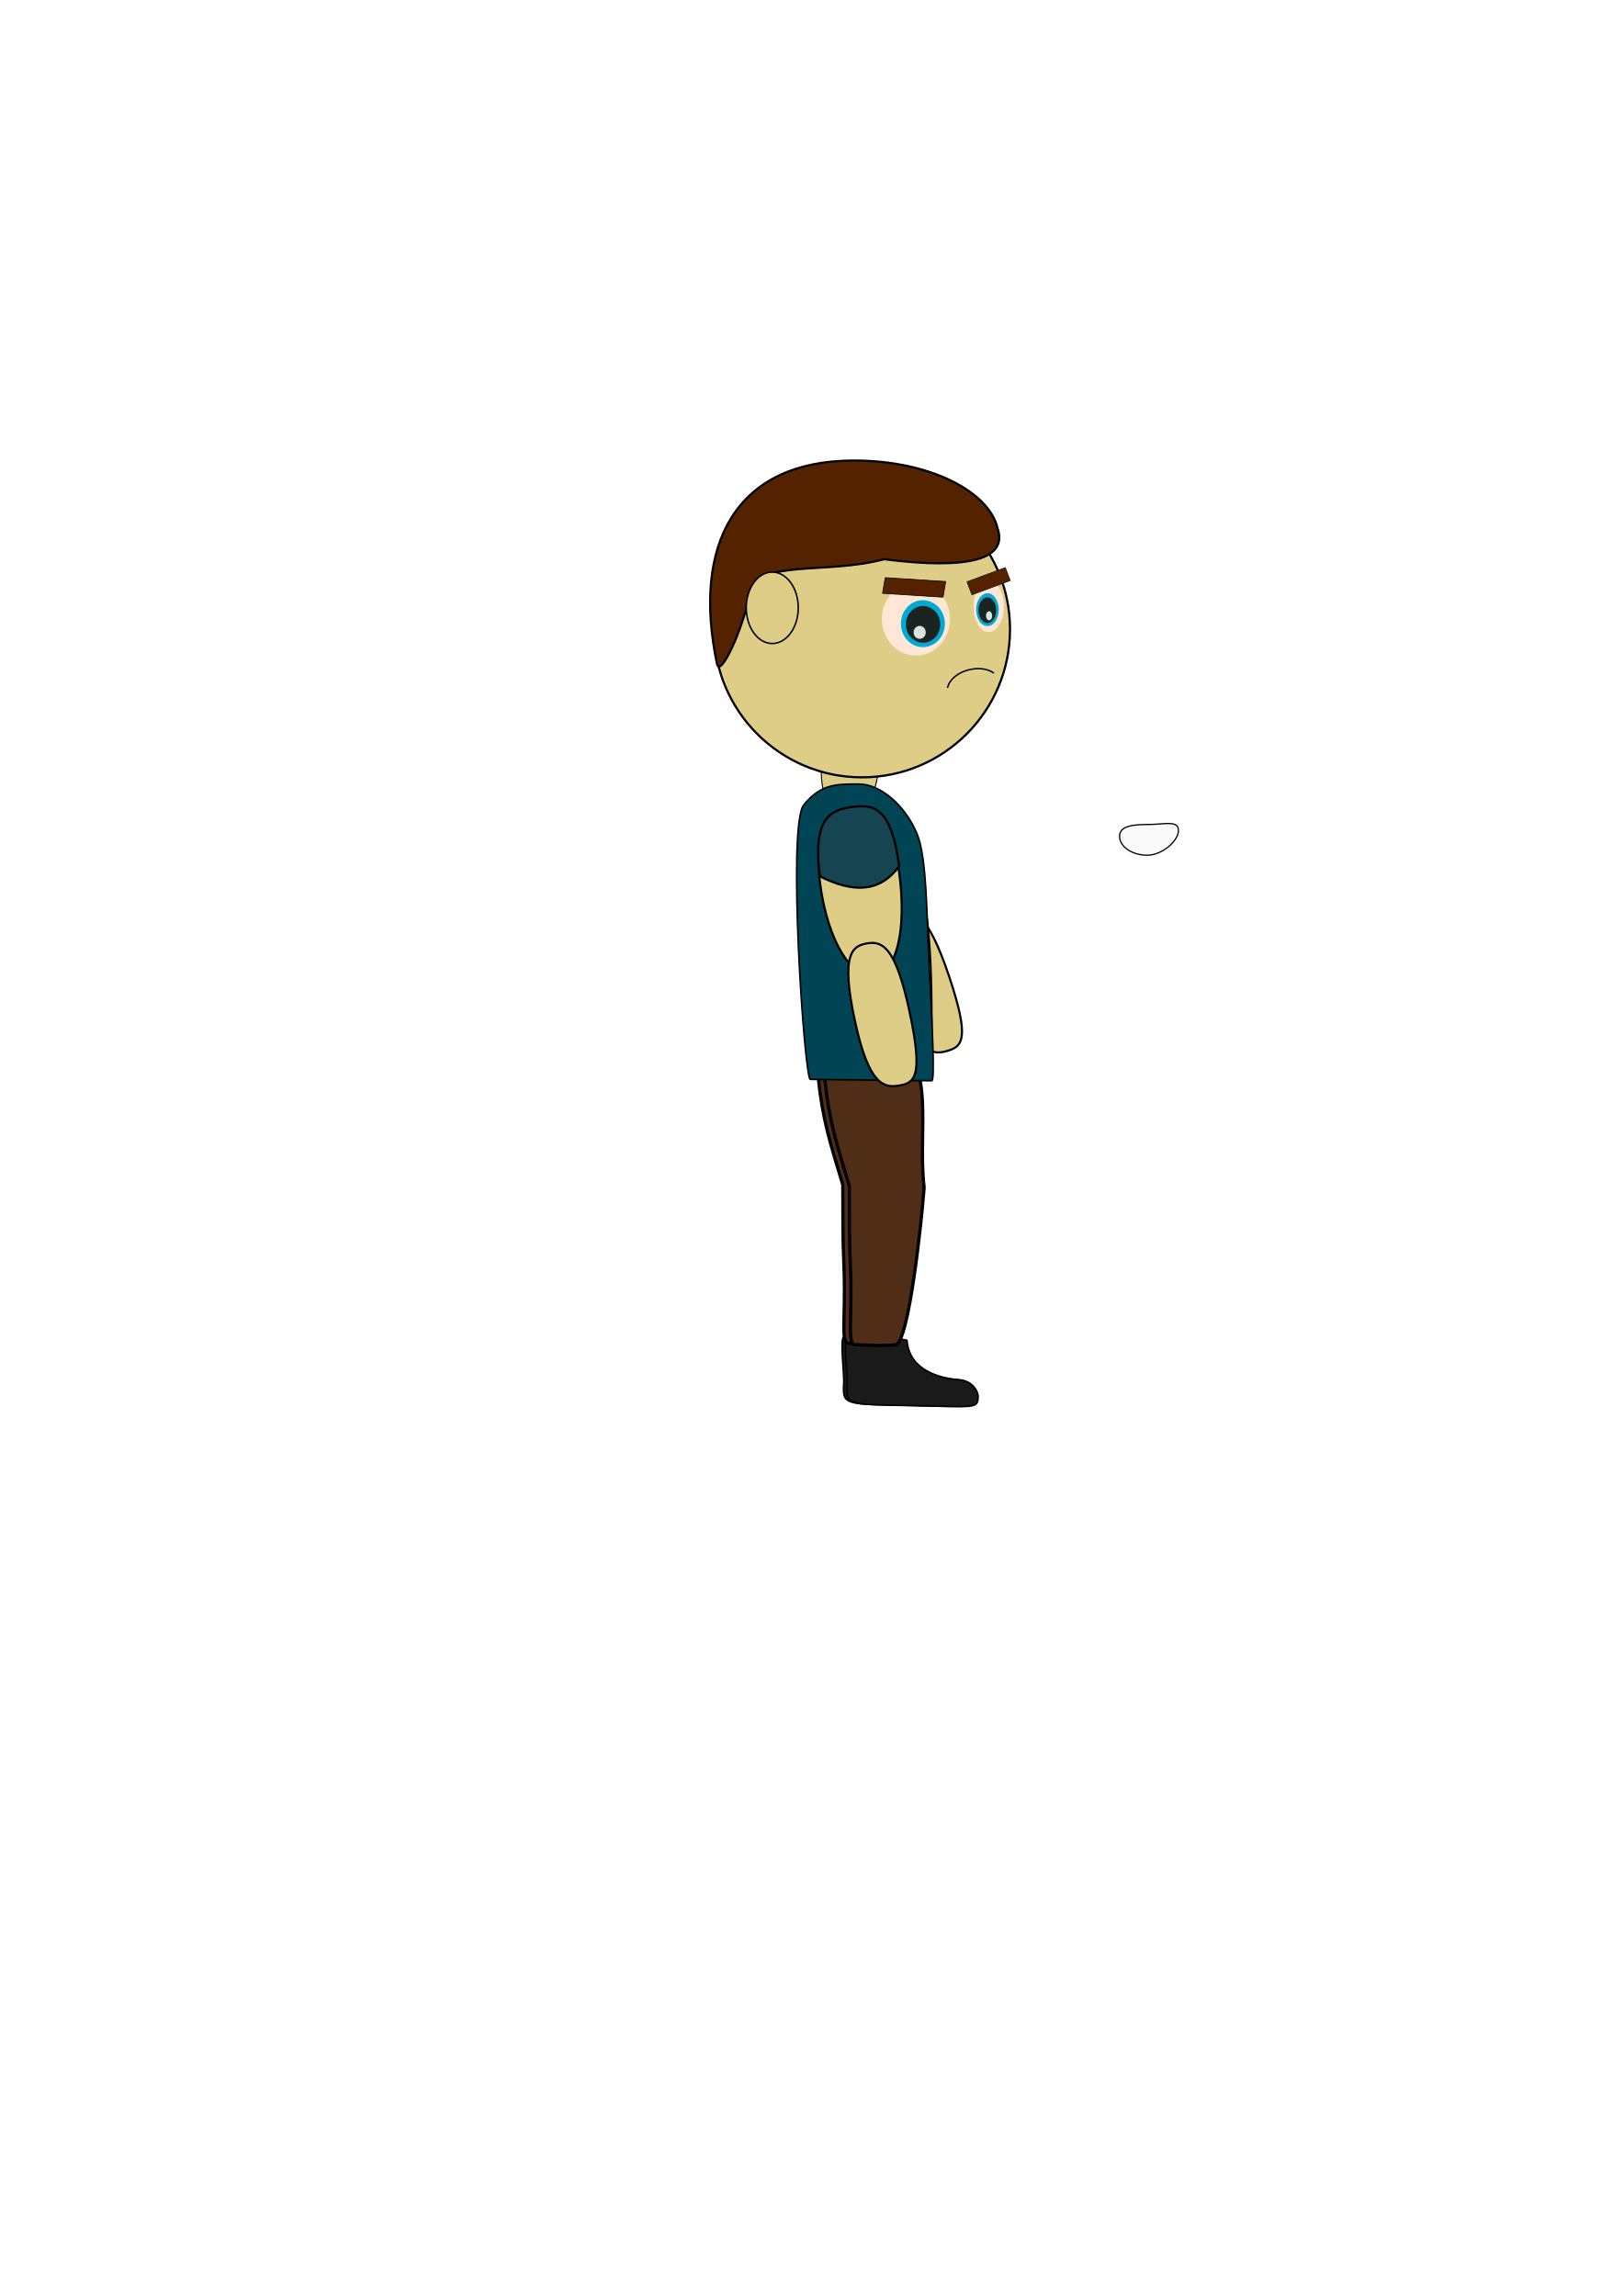
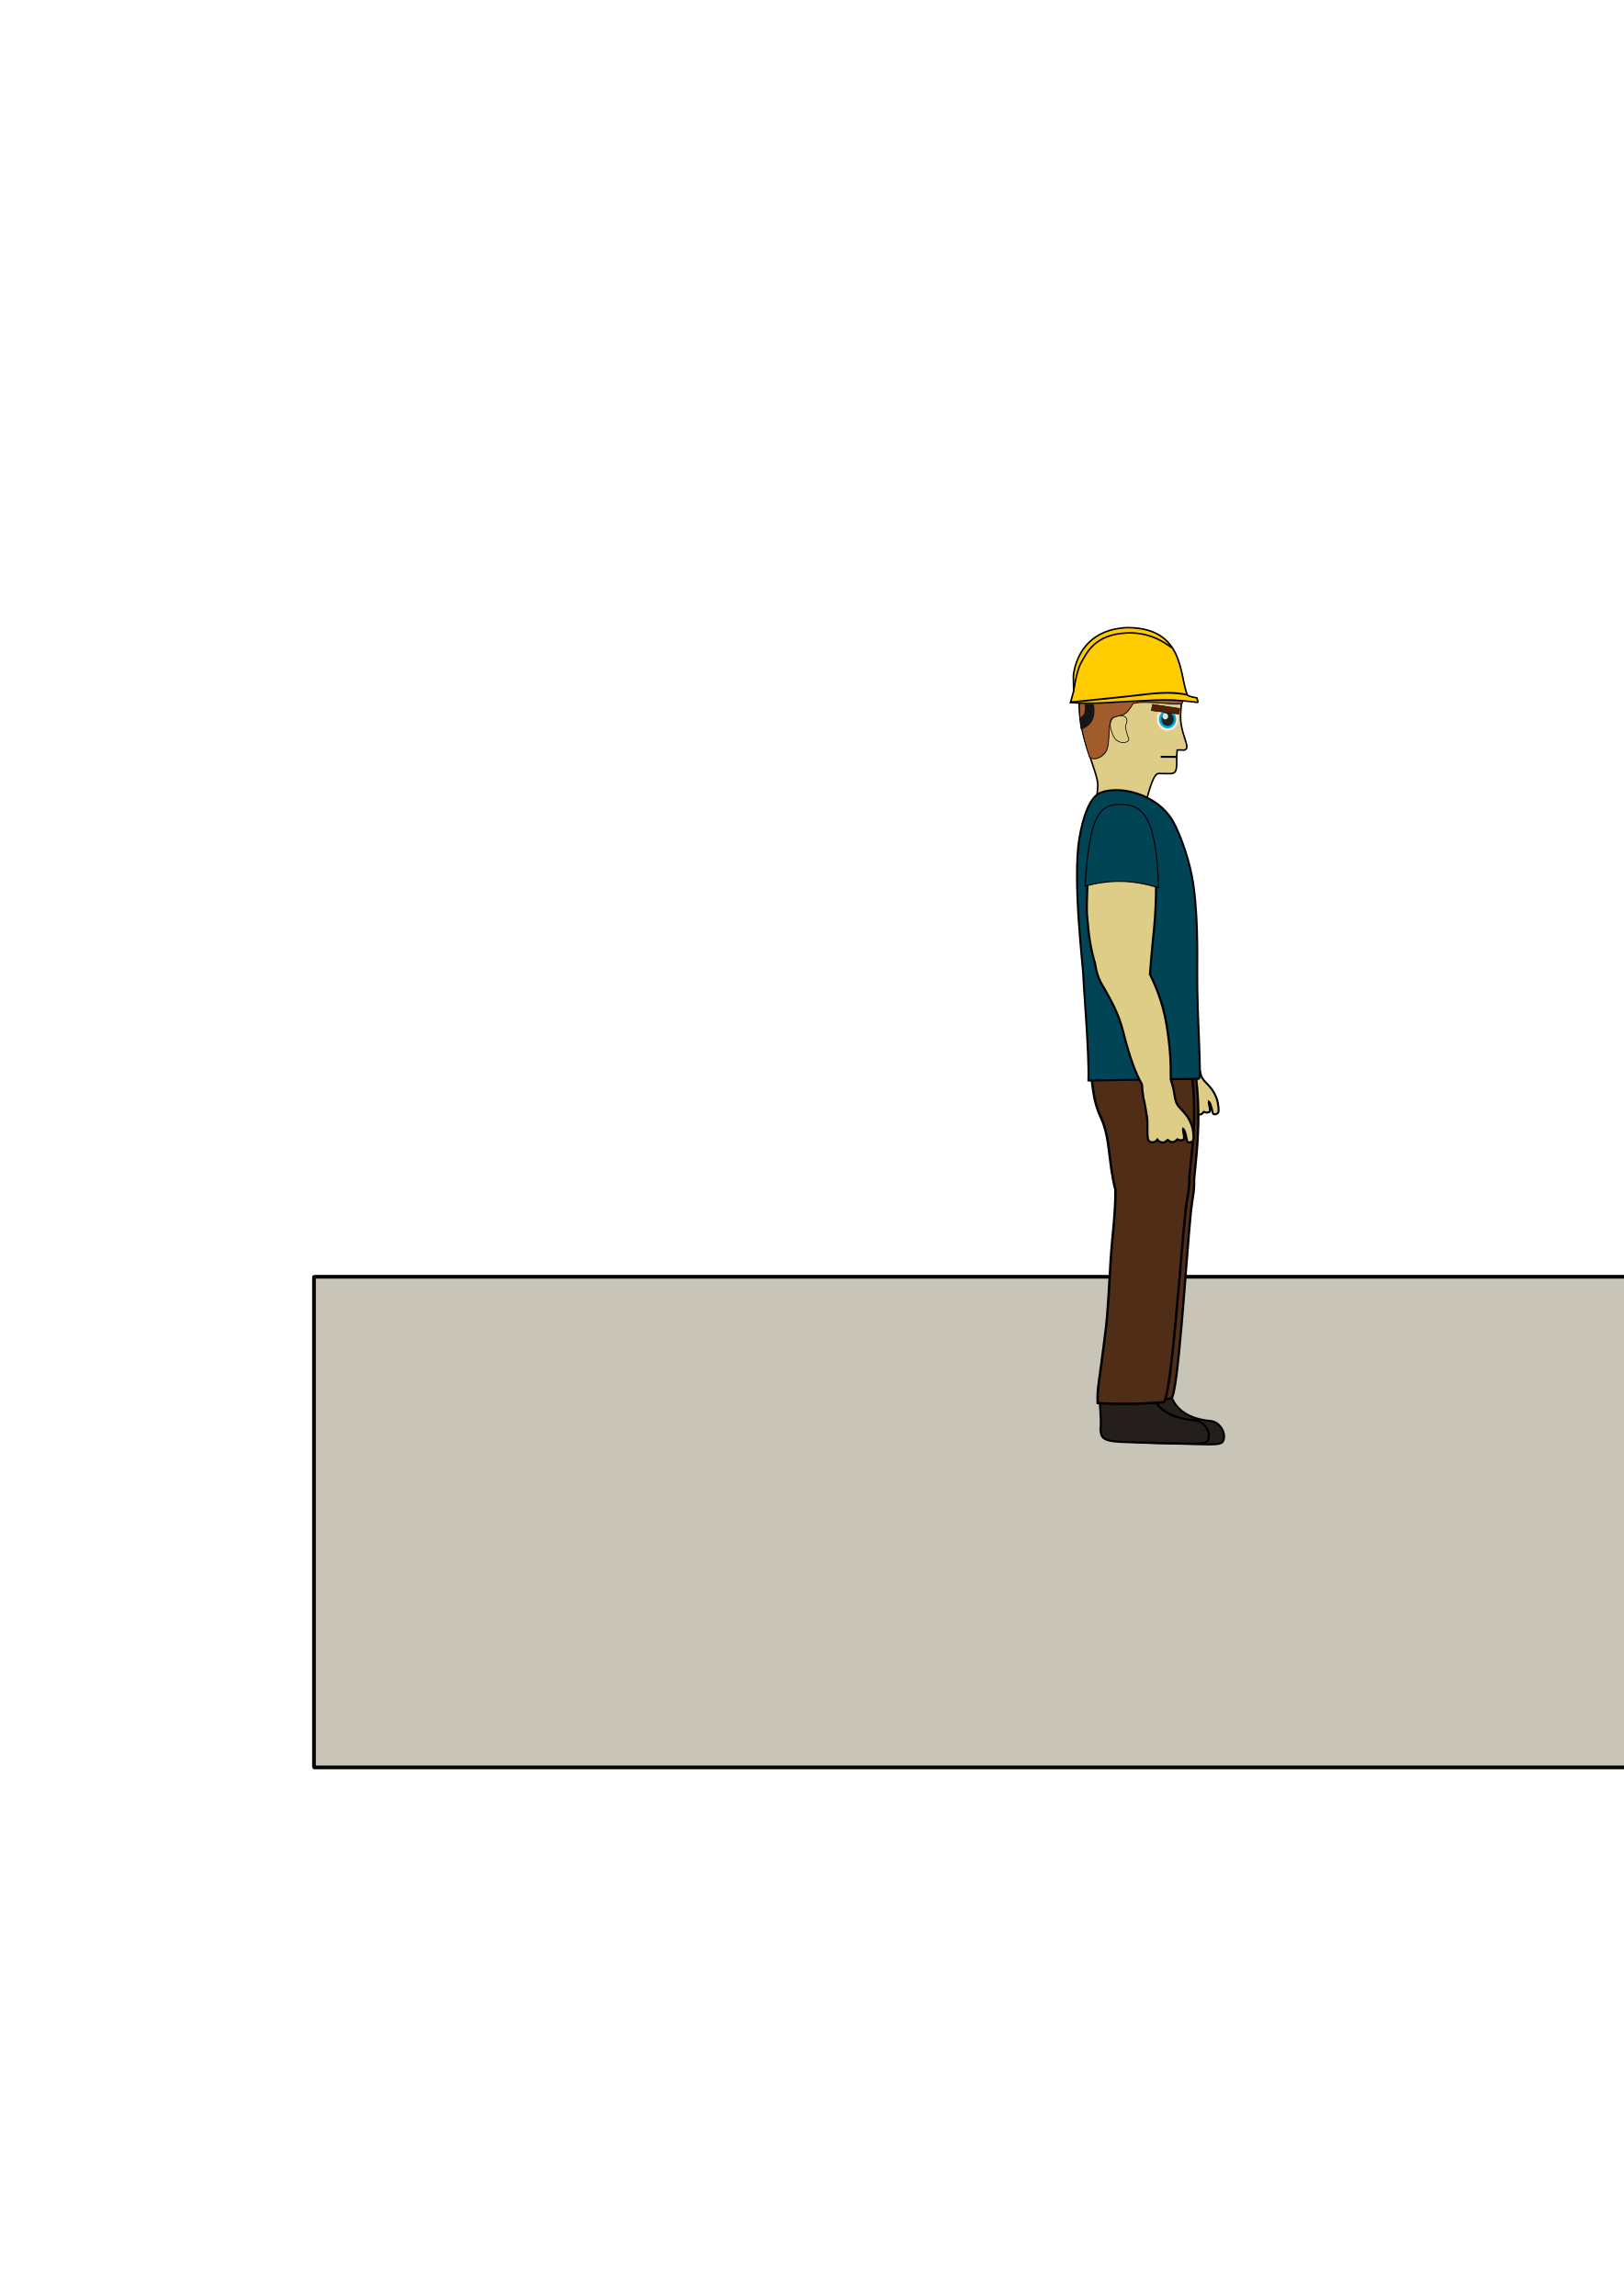
<svg xmlns="http://www.w3.org/2000/svg" width="744.094" height="1052.362" id="svg2" version="1.1">
  <defs id="defs4" />
  <g id="layer1">
-     <path style="fill:#decd87;fill-opacity:1;stroke:#000000;stroke-width:0.466" d="m 389.202,339.819 c -3.299,0 -8.932,-0.416 -11.094,2.96 -4.878,13.685 0.927,34.129 11.094,34.359 9.651,-0.437 15.756,-26.146 12.688,-31.496 -2.165,-3.377 -9.388,-5.823 -12.688,-5.823 z" id="path3814" />
-     <path style="fill:#decd87;fill-rule:evenodd;stroke:#000000;stroke-width:1px;stroke-linecap:butt;stroke-linejoin:miter;stroke-opacity:1" id="path2985" d="m 364.286,290.219 a 67.857,67.857 0 1 1 -135.714,0 67.857,67.857 0 1 1 135.714,0 z" transform="translate(98.57143,-1.785714)" />
-     <g id="g2997" transform="matrix(0.8183642,0,0,0.874439,84.65772,32.94416)">
-       <path transform="matrix(0.8106061,0,0,0.8106061,298.8745,90.94522)" d="m 160,241.648 c 0,13.018 -10.553,23.571 -23.571,23.571 -13.018,0 -23.571,-10.553 -23.571,-23.571 0,-13.018 10.553,-23.571 23.571,-23.571 13.018,0 23.571,10.553 23.571,23.571 z" id="path2987" style="fill:#ffe6d5" />
-       <path transform="matrix(0.9067797,0,0,0.9067797,254.6641,-124.2084)" d="m 188.571,455.934 c 0,7.495 -6.076,13.571 -13.571,13.571 -7.495,0 -13.571,-6.076 -13.571,-13.571 0,-7.495 6.076,-13.571 13.571,-13.571 7.495,0 13.571,6.076 13.571,13.571 z" id="path2989" style="fill:#00aad4" />
-       <path transform="matrix(0.8421773,0,0,0.8421773,208.9326,-119.0412)" d="m 254.286,485.219 c 0,6.312 -5.117,11.429 -11.429,11.429 -6.312,0 -11.429,-5.117 -11.429,-11.429 0,-6.312 5.117,-11.429 11.429,-11.429 6.312,0 11.429,5.117 11.429,11.429 z" id="path2991" style="fill:#1c2422" />
-       <path transform="matrix(0.6800847,0,0,0.6800847,293.526,39.57986)" d="m 178.571,373.791 c 0,2.761 -2.239,5 -5,5 -2.761,0 -5,-2.239 -5,-5 0,-2.761 2.239,-5 5,-5 2.761,0 5,2.239 5,5 z" id="path2993" style="fill:#dbe3e2" />
+     <path style="fill:#decd87;fill-rule:evenodd;stroke:#000000;stroke-width:0.714px;stroke-linecap:butt;stroke-linejoin:miter;stroke-opacity:1" d="m 539.485,343.767 c -0.262,2.46 -0.284,3.07 -0.242,5.914 0.026,1.758 -0.164,3.552 -0.8,4.145 -1.16,1.081 -1.669,0.717 -7.54,0.719 -4.137,9e-4 -7.486,25.172 -10.177,25.172 -7.686,0 -15.99,5.65 -18.693,-1.255 -1.316,-3.361 1.006,-13.581 1.067,-18.615 0.074,-6.117 -9.338,-23.027 -8.473,-38.651 0.495,-8.941 6.795,-22.219 21.004,-22.628 11.945,-0.343 19.889,-0.803 25.44,9.298 2.165,3.939 0.352,11.576 0.013,18.735 -0.79,9.622 5.212,16.203 1.706,17.213 -1.351,-0.044 -2.733,-0.09 -3.303,-0.048 z" id="path2985" />
+     <path style="fill:#ffe6d5" id="path2987" d="m 160,241.648 a 23.571,23.571 0 1 1 -47.143,0 23.571,23.571 0 1 1 47.143,0 z" transform="matrix(0.2118425,0,0,0.2254599,506.1729,275.1742)" />
+     <path style="fill:#00aad4" id="path2989" d="m 188.571,455.934 a 13.571,13.571 0 1 1 -27.143,0 13.571,13.571 0 1 1 27.143,0 z" transform="matrix(0.2886849,0,0,0.3084658,484.5544,189.0162)" />
+     <path style="fill:#1c2422" id="path2991" d="m 254.286,485.219 a 11.429,11.429 0 1 1 -22.857,0 11.429,11.429 0 1 1 22.857,0 z" transform="matrix(0.2501998,0,0,0.2673436,474.3114,199.9358)" />
+     <path style="fill:#dbe3e2" id="path2993" d="m 178.571,373.791 a 5,5 0 1 1 -10,0 5,5 0 1 1 10,0 z" transform="matrix(0.2613439,0,0,0.2792514,488.6541,223.9604)" />
+     <path style="fill:#decd87;fill-opacity:1;stroke:#000000;stroke-width:0.321" d="m 516.786,337.439 c 1.958,2.729 -2.2,3.54 -3.815,2.529 -0.861,-0.538 -2.223,-0.269 -3.822,-5.494 -1.047,-3.419 0.251,-6.463 4.091,-6.5 3.866,0.116 3.534,2.663 2.661,4.369 -0.482,0.942 0.727,3.988 0.885,5.096 z" id="path3804" />
+     <path style="fill:#f9f9f9;fill-opacity:1;stroke:#000000;stroke-width:0.571" d="m 1359.496,351.947 c 0,4.804 -7.359,11.38 -14.341,11.38 -6.983,0 -12.643,-3.894 -12.643,-8.698 0,-4.804 6.263,-5.384 13.245,-5.384 6.983,0 13.739,-2.101 13.739,2.702 z" id="path3821" />
+     <path style="fill:#decd87;fill-opacity:1;stroke:#000000;stroke-width:0.917" d="m 527.034,368.479 c -1.008,0.029 -2.025,0.151 -3.095,0.313 -7.535,1.138 -14.593,-1.693 -14.629,17.389 -0.014,7.52 0.341,22.209 0.861,26.822 1.055,9.356 2.269,15.282 4.116,20.75 0.77,4.049 1.813,7.189 4.069,10.587 2.415,4.127 6.458,10.344 8.893,19.002 3.289,11.695 6.11,18.358 8.752,22.762 0.131,1.427 0.409,3.32 0.854,5.909 0.976,3.684 1.117,4.712 1.814,8.192 0.611,3.047 0.102,9.49 1.227,10.537 0.979,0.91 2.575,0.705 3.496,-0.688 0.558,0.8 1.606,1.181 2.135,1.157 0.56,0.018 1.102,-0.059 2.188,-1.219 0.92,0.558 0.979,0.898 2.001,0.875 0.973,-0.021 1.318,-0.578 2.001,-1.282 1.101,0.466 1.2,0.437 2.188,0.219 1.419,-0.084 -0.136,-3.736 0.037,-4.883 1.265,0.849 1.595,5.526 2.151,5.724 0.734,0.262 1.831,-0.051 2.188,-0.778 0.414,-0.843 -0.038,-3.406 -0.188,-4.33 -0.281,-1.726 -1.198,-4.014 -2.496,-5.954 -2.394,-3.15 -3.403,-3.531 -4.574,-5.349 -1.193,-1.852 -1.351,-5.623 -2.188,-7.942 -0.327,-1.115 -0.629,-2.028 -0.907,-2.814 -0.282,-7.867 -0.762,-13.82 -2.703,-23.743 -2.028,-10.369 -3.07,-18.135 -5.089,-22.094 2.721,-18.346 2.646,-22.387 0.768,-39.051 -1.813,-10.749 -3.684,-30.144 -13.87,-30.11 z" id="path3893-5-1-9" />
+     <rect style="fill:#c8c4b7;fill-opacity:1;stroke:#000000;stroke-width:1.686;stroke-miterlimit:4;stroke-dasharray:none" id="rect4193" width="1117.957" height="224.881" x="143.886" y="585.207" rx="0.164" ry="0.066" />
+     <path style="fill:#241f1c;fill-opacity:1;stroke:#000000;stroke-width:0.926;stroke-miterlimit:4;stroke-dasharray:none" d="m 535.876,635.422 c -0.063,-0.985 -17.219,-1.141 -21.129,-1.258 -1.414,-0.042 0.133,15.579 -0.008,18.227 -0.491,9.203 -0.091,8.735 22.352,9.231 22.917,0.506 23.704,1.44 23.85,-3.613 0.053,-1.849 -1.862,-6.383 -6.551,-6.768 -6.787,-0.556 -17.74,-3.752 -18.513,-15.819 z" id="path3896-8-4" />
+     <path style="fill:#241f1c;fill-opacity:1;stroke:#000000;stroke-width:0.958;stroke-miterlimit:4;stroke-dasharray:none" d="m 527.12,635.114 c -0.068,-0.984 -18.443,-1.139 -22.631,-1.257 -1.514,-0.043 0.142,15.561 -0.008,18.206 -0.526,9.192 -0.098,8.725 23.941,9.22 24.547,0.506 25.389,1.438 25.546,-3.609 0.057,-1.847 -1.994,-6.376 -7.017,-6.76 -7.27,-0.556 -19.001,-3.748 -19.829,-15.801 z" id="path3896-8" />
+     <path style="fill:#502d16;fill-opacity:1;stroke:#000000;stroke-width:1.029;stroke-miterlimit:4;stroke-dasharray:none" d="m 527.106,488.256 c -19.586,2.175 -20.545,0.244 -19.992,4.918 1.044,8.822 1.194,14.185 4.262,21.378 3.824,8.965 2.945,19.929 5.841,31.968 0.061,10.772 -1.442,22.34 -1.916,31.013 -0.599,10.933 -1.09,22.626 -1.941,30.357 -2.852,25.929 -3.679,27.061 -3.324,33.491 15.608,0.876 20.381,-0.143 26.592,-0.341 3.18,-0.101 6.969,-64.482 9.1,-85.384 0.651,-6.379 1.719,-9.505 1.503,-15.124 0.687,-8.223 3.263,-25.324 1.074,-44.871 -0.571,-5.105 -3.755,-6.954 -21.2,-7.406 z" id="path3854-1-2-8" />
+     <path style="fill:#502d16;fill-opacity:1;stroke:#000000;stroke-width:1.11;stroke-miterlimit:4;stroke-dasharray:none" d="m 522.338,485.283 c -22.104,2.242 -23.185,0.252 -22.561,5.069 1.178,9.093 1.348,14.621 4.81,22.034 4.316,9.24 3.324,20.54 6.592,32.949 0.068,11.102 -1.627,23.025 -2.163,31.965 -0.676,11.268 -1.23,23.32 -2.19,31.289 -3.219,26.725 -4.151,27.892 -3.752,34.518 17.614,0.903 23.001,-0.148 30.01,-0.352 3.588,-0.104 7.864,-66.461 10.27,-88.004 0.734,-6.575 1.94,-9.796 1.696,-15.588 0.775,-8.476 3.682,-26.101 1.213,-46.248 -0.645,-5.261 -4.237,-7.167 -23.925,-7.633 z" id="path3854-1-2" />
+     <path style="fill:#004455;fill-opacity:1;stroke:#000000;stroke-width:0.9;stroke-miterlimit:4;stroke-dasharray:none" d="m 548.659,445.758 c -0.177,19.83 2.184,48.673 0.725,48.67 l -50.596,0.824 c 0.45,-11.475 -2.298,-44.075 -2.313,-47.584 -0.017,-3.797 -5.079,-44.096 -1.85,-63.38 1.517,-9.059 4.6,-19.083 9.825,-21.006 8.225,-3.137 23.274,0.032 31.316,10.466 3.92,5.086 8.553,18.037 10.432,27.733 2.876,14.84 2.489,36.188 2.461,44.276 z" id="path3819-7" />
+     <path style="fill:#decd87;fill-opacity:1;stroke:#000000;stroke-width:0.992" d="m -194.892,215.182 c 3.559,26.947 -1.559,45.884 -11.585,47.176 -10.027,1.292 -21.165,-15.551 -24.724,-42.497 -3.559,-26.947 4.878,-30.559 14.905,-31.851 10.027,-1.292 17.846,0.226 21.404,27.172 z" id="path3893" />
+     <path style="fill:#decd87;fill-opacity:1;stroke:#000000;stroke-width:0.983" d="m 518.651,373.617 c -1.109,-0.011 -2.232,0.073 -3.415,0.197 -8.329,0.873 -15.765,8.162 -16.258,18.125 -0.389,7.862 -1.189,22.685 -0.821,27.531 0.746,9.829 1.819,16.077 3.606,21.873 0.667,4.266 1.674,7.594 4.003,11.242 2.472,4.417 6.639,11.089 8.933,20.245 3.098,12.369 5.903,19.455 8.612,24.171 0.081,1.498 0.303,3.489 0.677,6.216 0.91,3.894 1.019,4.975 1.632,8.643 0.537,3.212 -0.307,9.929 0.884,11.071 1.035,0.992 2.798,0.846 3.871,-0.573 0.578,0.86 1.712,1.302 2.294,1.299 0.615,0.042 1.214,-0.016 2.458,-1.183 0.987,0.623 1.036,0.98 2.16,1 1.07,0.019 1.474,-0.549 2.255,-1.257 1.189,0.534 1.299,0.507 2.394,0.321 1.563,-0.028 0.015,-3.913 0.256,-5.105 1.353,0.941 1.508,5.846 2.111,6.077 0.795,0.305 2.014,0.023 2.439,-0.722 0.492,-0.864 0.109,-3.563 -0.016,-4.536 -0.232,-1.816 -1.14,-4.248 -2.479,-6.331 -2.491,-3.395 -3.583,-3.836 -4.79,-5.786 -1.229,-1.986 -1.236,-5.937 -2.054,-8.397 -0.31,-1.18 -0.602,-2.147 -0.873,-2.981 0.037,-8.239 -0.227,-14.485 -1.922,-24.943 -1.771,-10.929 -5.573,-19.094 -7.617,-23.319 1.466,-19.627 2.749,-23.755 2.818,-41.306 0.044,-11.451 0.032,-31.179 -11.161,-31.571 z" id="path3893-5-1" />
+     <path style="fill:#004455;fill-opacity:1;stroke:#000000;stroke-width:0.5;stroke-miterlimit:4;stroke-dasharray:none" d="m 530.937,406.852 c -12.57,-3.687 -21.784,-3.768 -33.697,-0.742 1.996,-30.103 5.684,-37.191 15.358,-37.416 11.28,-0.263 17.29,5.469 18.34,38.158 z" id="path3893-4" />
+     <path style="fill:#decd87;fill-opacity:1;stroke:#000000;stroke-width:0.844" d="m -190.254,274.427 c 5.905,25.582 2.172,27.891 -4.124,28.909 -6.296,1.018 -12.771,0.359 -18.676,-25.223 -5.905,-25.582 -1.332,-29.058 4.964,-30.076 6.296,-1.018 11.931,0.808 17.836,26.39 z" id="path3854-6" />
+     <path style="fill:#decd87;fill-opacity:1;stroke:#000000;stroke-width:0.523;stroke-miterlimit:4" d="m -271.067,497.251 c -4.187,24.637 -4.166,12.603 -9.306,12.603 -5.14,0 -10.143,0.618 -9.306,-12.603 0.44,-6.95 4.166,-12.603 9.306,-12.603 5.14,0 10.476,5.719 9.306,12.603 z" id="path3787" />
+     <path style="fill:#decd87;fill-opacity:1;stroke:#000000;stroke-width:0.9;stroke-miterlimit:4;stroke-dasharray:none" id="path3789-1-7" d="m 282.843,533.396 a 5.808,12.879 0 1 1 -11.617,0 5.808,12.879 0 1 1 11.617,0 z" transform="matrix(0.7054291,0.2118907,-0.1650578,0.6547205,-384.7573,102.6179)" />
+     <path style="fill:#decd87;fill-opacity:1;stroke:#000000;stroke-width:0.9;stroke-miterlimit:4;stroke-dasharray:none" id="path3789-1-7-0" d="m 282.843,533.396 a 5.808,12.879 0 1 1 -11.617,0 5.808,12.879 0 1 1 11.617,0 z" transform="matrix(0.7054291,0.2118907,-0.1650578,0.6547205,-388.7777,102.1634)" />
+     <path style="fill:#decd87;fill-opacity:1;stroke:#000000;stroke-width:0.9;stroke-miterlimit:4;stroke-dasharray:none" id="path3789-1-7-4" d="m 282.843,533.396 a 5.808,12.879 0 1 1 -11.617,0 5.808,12.879 0 1 1 11.617,0 z" transform="matrix(0.7054291,0.2118907,-0.1650578,0.6547205,-393.3234,100.6482)" />
+     <path style="fill:#decd87;fill-opacity:1;stroke:#000000;stroke-width:0.523;stroke-miterlimit:4" d="m -162.601,397.646 c -4.662,2.163 -5.971,5.512 -3.445,12.002 1.255,3.224 2.934,7.017 4.134,8.47 0.033,0.785 -0.059,3.33 0.101,4.173 0.895,4.719 3.511,8.267 5.85,7.931 0.854,-0.123 1.565,-0.743 2.063,-1.715 0.869,0.868 1.819,1.313 2.72,1.184 0.855,-0.123 1.565,-0.741 2.063,-1.715 0.589,0.36 1.178,0.541 1.762,0.457 2.339,-0.336 3.498,-4.447 2.603,-9.166 -0.358,-1.89 -2.939,-4.495 -3.722,-5.836 -0.506,-2.283 -1.871,-5.356 -2.95,-9.315 -1.836,-6.737 -6.517,-8.632 -11.18,-6.469 z" id="path3787-9-4" />
+     <g id="g3963" transform="matrix(0.9024689,0,0,0.9050628,-424.7935,-149.3305)">
+       <g id="g3969" transform="matrix(0.980916,-0.1938748,0.1949909,0.980916,-92.73193,58.8435)">
+         <path style="fill:#decd87;fill-opacity:1;stroke:#000000;stroke-width:0.8;stroke-linecap:butt;stroke-linejoin:miter;stroke-miterlimit:4;stroke-opacity:1;stroke-dasharray:none" d="m 246.957,503.974 c 0.449,4.236 0.377,5.394 0.515,9.339 0.121,3.455 -1.898,10.301 -0.69,11.718 1.05,1.232 3.11,1.405 4.582,0.128 0.538,1.007 1.799,1.693 2.477,1.8 0.709,0.16 1.424,0.224 3.056,-0.759 1.051,0.836 1.062,1.193 2.369,1.426 1.243,0.222 1.773,-0.271 2.794,-0.862 1.301,0.782 1.451,0.766 2.756,0.778 1.216,0.012 2.088,-0.855 2.126,-2.316 0.082,-3.113 -0.501,-3.596 -0.527,-4.639 0.188,1.595 0.658,3.141 0.548,4.468 -0.057,1.164 -0.355,3.881 0.433,4.301 0.878,0.468 2.372,0.047 2.984,-0.65 0.708,-0.809 0.84,-3.668 0.848,-4.708 0.014,-1.94 -0.296,-4.968 -1.731,-7.365 -2.369,-4.015 -3.884,-4.434 -4.983,-6.699 -1.12,-2.306 -0.537,-6.407 -1.103,-9.129 -1.07,-7.823 -1.563,-8.348 -10.307,-7.989 -5.446,0.224 -6.184,-0.807 -6.146,11.157 z" id="path3916" />
+         <path style="fill:none;stroke:#000000;stroke-width:0.649;stroke-linecap:butt;stroke-linejoin:miter;stroke-miterlimit:4;stroke-opacity:1;stroke-dasharray:none" d="m 251.316,525.607 0.083,-2.977" id="path3903" />
+         <path style="fill:none;stroke:#000000;stroke-width:0.595;stroke-linecap:butt;stroke-linejoin:miter;stroke-miterlimit:4;stroke-opacity:1;stroke-dasharray:none" d="m 256.82,526.151 0.117,-3.065" id="path3905" />
+         <path style="fill:none;stroke:#000000;stroke-width:0.61;stroke-linecap:butt;stroke-linejoin:miter;stroke-miterlimit:4;stroke-opacity:1;stroke-dasharray:none" d="m 262.049,526.712 0.102,-3.184" id="path3905-5" />
+       </g>
    </g>
-     <g id="g3037" transform="translate(4.5,0.7142857)">
-       <path transform="matrix(-0.2952045,0,0,0.4963889,488.8597,157.3137)" d="m 160,241.648 c 0,13.018 -10.553,23.571 -23.571,23.571 -13.018,0 -23.571,-10.553 -23.571,-23.571 0,-13.018 10.553,-23.571 23.571,-23.571 13.018,0 23.571,10.553 23.571,23.571 z" id="path2987-7" style="fill:#ffe6d5" />
-       <path transform="matrix(-0.3810762,0,0,0.5552825,514.712,25.56064)" d="m 188.571,455.934 c 0,7.495 -6.076,13.571 -13.571,13.571 -7.495,0 -13.571,-6.076 -13.571,-13.571 0,-7.495 6.076,-13.571 13.571,-13.571 7.495,0 13.571,6.076 13.571,13.571 z" id="path2989-4" style="fill:#00aad4" />
-       <path transform="matrix(-0.3539269,0,0,0.5157221,533.9307,28.72486)" d="m 254.286,485.219 c 0,6.312 -5.117,11.429 -11.429,11.429 -6.312,0 -11.429,-5.117 -11.429,-11.429 0,-6.312 5.117,-11.429 11.429,-11.429 6.312,0 11.429,5.117 11.429,11.429 z" id="path2991-0" style="fill:#1c2422" />
-       <path transform="matrix(-0.2858071,0,0,0.4164619,498.3802,125.8593)" d="m 178.571,373.791 c 0,2.761 -2.239,5 -5,5 -2.761,0 -5,-2.239 -5,-5 0,-2.761 2.239,-5 5,-5 2.761,0 5,2.239 5,5 z" id="path2993-9" style="fill:#dbe3e2" />
+     <path style="fill:#decd87;fill-opacity:1;stroke:#000000;stroke-width:0.992" d="m -224.969,425.875 c -1.18,0.029 -2.372,0.151 -3.625,0.312 -8.825,1.137 -17.091,-1.692 -17.133,17.38 -0.017,7.516 0.399,22.198 1.008,26.808 1.235,9.351 2.658,15.274 4.82,20.739 0.902,4.046 2.123,7.185 4.765,10.581 2.829,4.124 7.563,10.339 10.415,18.992 3.852,11.689 7.155,18.349 10.25,22.75 0.154,1.426 0.479,3.318 1,5.906 1.143,3.682 1.308,4.71 2.125,8.188 0.715,3.046 0.119,9.485 1.438,10.531 1.146,0.909 3.015,0.705 4.094,-0.688 0.654,0.799 1.881,1.18 2.5,1.156 0.656,0.018 1.291,-0.059 2.562,-1.219 1.078,0.558 1.147,0.897 2.344,0.875 1.14,-0.021 1.544,-0.577 2.344,-1.281 1.289,0.466 1.405,0.437 2.562,0.219 1.662,-0.084 -0.159,-3.735 0.043,-4.881 1.482,0.848 1.867,5.523 2.519,5.721 0.86,0.262 2.144,-0.051 2.563,-0.778 0.485,-0.842 -0.044,-3.404 -0.22,-4.328 -0.329,-1.725 -1.404,-4.012 -2.923,-5.95 -2.804,-3.149 -3.985,-3.53 -5.357,-5.347 -1.397,-1.851 -1.582,-5.62 -2.562,-7.938 -0.383,-1.114 -0.737,-2.027 -1.062,-2.812 -0.33,-7.862 -0.892,-13.813 -3.165,-23.73 -2.375,-10.364 -3.595,-18.125 -5.96,-22.082 3.186,-18.337 3.099,-22.376 0.9,-39.03 -2.124,-10.743 -4.315,-30.128 -16.244,-30.095 z" id="path3893-5" />
+     <g id="g3963-1" transform="matrix(0.9024689,0,0,0.9050628,-437.0694,91.98941)" style="stroke-width:0.664;stroke-miterlimit:4;stroke-dasharray:none">
+       <g id="g3969-1" transform="matrix(0.980916,-0.1938748,0.1949909,0.980916,-92.73193,58.8435)" style="stroke-width:0.664;stroke-miterlimit:4;stroke-dasharray:none">
+         <path style="fill:none;stroke:#000000;stroke-width:0.664;stroke-linecap:butt;stroke-linejoin:miter;stroke-miterlimit:4;stroke-opacity:1;stroke-dasharray:none" d="m 251.316,525.607 0.083,-2.977" id="path3903-2" />
+         <path style="fill:none;stroke:#000000;stroke-width:0.664;stroke-linecap:butt;stroke-linejoin:miter;stroke-miterlimit:4;stroke-opacity:1;stroke-dasharray:none" d="m 256.82,526.151 0.117,-3.065" id="path3905-7" />
+         <path style="fill:none;stroke:#000000;stroke-width:0.664;stroke-linecap:butt;stroke-linejoin:miter;stroke-miterlimit:4;stroke-opacity:1;stroke-dasharray:none" d="m 262.049,526.712 0.102,-3.184" id="path3905-5-6" />
+       </g>
    </g>
-     <path style="fill:#552200;fill-opacity:1;stroke:#000000;stroke-width:0.981" d="m 405.164,256.315 c -26.522,7.143 -58.123,-0.098 -61.374,15.431 -3.758,17.95 -13.831,39.125 -15.22,32.534 -11.491,-54.544 8.289,-93.213 62.762,-93.213 34.579,0 61.834,14.115 65.812,30.999 4.816,13.849 -12.082,19.374 -51.98,14.249 z" id="path3783" />
-     <path style="fill:#decd87;fill-opacity:1;stroke:#000000;stroke-width:0.692" d="m 365.817,278.578 c 0,9.041 -5.334,16.37 -11.914,16.37 -6.58,0 -11.914,-7.329 -11.914,-16.37 0,-9.041 5.334,-16.37 11.914,-16.37 6.58,0 11.914,7.329 11.914,16.37 z" id="path3804" />
-     <path style="fill:#f9f9f9;fill-opacity:1;stroke:#000000;stroke-width:0.571" d="m 540.054,380.603 c 0,4.804 -7.359,11.38 -14.341,11.38 -6.983,0 -12.643,-3.894 -12.643,-8.698 0,-4.804 6.263,-5.384 13.245,-5.384 6.983,0 13.739,-2.101 13.739,2.702 z" id="path3821" />
-     <rect style="fill:#552200;fill-opacity:1;stroke:#000000;stroke-width:0.248" id="rect3827" width="18.756" height="6.405" x="319.408" y="403.991" rx="0.071" ry="0.054" transform="matrix(0.9377195,-0.3473934,0.355469,0.9346881,0,0)" />
-     <rect style="fill:#552200;fill-opacity:1;stroke:#000000;stroke-width:0.322" id="rect3827-2" width="27.782" height="7.296" x="-474.873" y="239.596" rx="0.106" ry="0.061" transform="matrix(-0.9979504,-0.06399164,-0.1690597,0.9856058,0,0)" />
-     <path style="fill:#decd87;fill-opacity:1;stroke:#000000;stroke-width:0.959" d="m 434.882,447.32 c 9.824,29.195 6.064,32.357 -0.659,34.325 -6.723,1.968 -13.863,1.996 -23.687,-27.199 -9.824,-29.195 -5.303,-33.826 1.42,-35.794 6.723,-1.968 13.103,-0.527 22.926,28.668 z" id="path3854-6-4" />
-     <path style="fill:#decd87;fill-opacity:1;stroke:#000000;stroke-width:0.816" d="m 426.99,467.373 c 0,36.644 -6.88,24.229 -28.826,24.229 -21.946,0 -29.036,-1.388 -30.38,-42.288 -1.012,-30.788 -0.557,-61.781 2.871,-76.636 3.192,-13.834 15.968,-11.26 26.94,-11.26 10.973,0 22.965,26.713 26.613,54.123 2.299,17.277 2.783,33.51 2.783,51.831 z" id="path3819" />
-     <path style="fill:#1a1a1a;fill-opacity:1;stroke:#000000;stroke-width:0.728" d="m 414.166,614.313 c -0.082,-1.121 -22.388,-1.298 -27.473,-1.432 -1.838,-0.048 0.173,17.728 -0.011,20.741 -0.638,10.472 -0.119,9.94 29.062,10.504 29.798,0.576 30.82,1.639 31.011,-4.111 0.07,-2.104 -2.42,-7.264 -8.518,-7.701 -8.825,-0.633 -23.066,-4.269 -24.071,-18.001 z" id="path3896-8-5" />
-     <path style="fill:#1a1a1a;fill-opacity:1;stroke:#000000;stroke-width:0.728" d="m 415.668,614.439 c -0.082,-1.121 -22.388,-1.298 -27.473,-1.432 -1.838,-0.048 0.173,17.728 -0.011,20.741 -0.638,10.472 -0.119,9.94 29.062,10.504 29.798,0.576 30.82,1.639 31.011,-4.111 0.07,-2.104 -2.42,-7.264 -8.518,-7.701 -8.825,-0.633 -23.066,-4.269 -24.071,-18.001 z" id="path3896-8" />
-     <path style="fill:#502d16;fill-opacity:1;stroke:#000000;stroke-width:1.477" d="m 395.143,475.169 c -19.14,1.701 -21.496,4.315 -20.205,18.375 1.988,19.845 5.627,30.668 11.287,49.501 0.118,16.849 -0.085,23.113 0.473,35.978 1.114,25.688 -1.926,37.103 2.603,36.717 15.253,0.685 11.917,0.241 17.986,0.087 6.215,-0.158 12.225,-58.421 13.218,-72.161 -3.608,-29.833 8.733,-67.789 -25.363,-68.496 z" id="path3854-1-2" />
-     <path style="fill:#502d16;fill-opacity:1;stroke:#000000;stroke-width:1.477" d="m 398.141,475.776 c -19.14,1.701 -21.496,4.315 -20.205,18.375 1.988,19.845 5.627,30.668 11.287,49.501 0.118,16.849 -0.085,23.113 0.473,35.978 1.114,25.688 -1.926,37.103 2.603,36.717 15.253,0.685 11.917,0.241 17.986,0.087 6.215,-0.158 12.225,-58.421 13.218,-72.161 -3.608,-29.833 8.733,-67.789 -25.363,-68.496 z" id="path3854-1" />
-     <path style="fill:#004455;fill-opacity:1;stroke:#000000;stroke-width:0.729" d="m 425.511,436.318 c 1.938,37.338 2.936,59.04 1.477,59.037 l -55.662,-0.625 c -2.611,-0.029 -10.729,-116.138 -3.003,-125.759 7.765,-9.669 14.927,-9.601 25.185,-9.601 10.258,0 21.523,10.085 26.817,23.004 4.486,10.947 4.375,38.339 5.185,53.944 z" id="path3819-7" />
-     <path style="fill:#decd87;fill-opacity:1;stroke:#000000;stroke-width:0.992" d="m 412.108,400.182 c 3.559,26.947 -1.559,45.884 -11.585,47.176 -10.027,1.292 -21.165,-15.551 -24.724,-42.497 -3.559,-26.947 4.878,-30.559 14.905,-31.851 10.027,-1.292 17.846,0.226 21.404,27.172 z" id="path3893" />
-     <path style="fill:#164450;fill-opacity:1;stroke:#000000;stroke-width:0.992" d="m 412.071,397.033 c -9.099,12.306 -21.198,12.135 -36.309,4.679 -3.559,-26.947 4.878,-30.559 14.905,-31.851 10.027,-1.292 17.846,0.226 21.404,27.172 z" id="path3893-4" />
-     <path style="fill:#decd87;fill-opacity:1;stroke:#000000;stroke-width:0.959" d="m 416.761,463.485 c 6.474,30.116 2.381,32.834 -4.521,34.033 -6.902,1.198 -14,0.422 -20.473,-29.693 -6.474,-30.116 -1.46,-34.208 5.442,-35.406 6.902,-1.198 13.079,0.951 19.552,31.067 z" id="path3854-6" />
-     <path style="fill:none;stroke:#000000;stroke-width:0.662px;stroke-linecap:butt;stroke-linejoin:miter;stroke-opacity:1" d="m 434.19,315.307 c 1.86,-7.969 15.199,-11.371 21.256,-6.779" id="path3014" />
+     <path style="fill:#decd87;fill-rule:evenodd;stroke:#000000;stroke-width:1px;stroke-linecap:butt;stroke-linejoin:miter;stroke-opacity:1" id="path2985-4" d="m 364.286,290.219 a 67.857,67.857 0 1 1 -135.714,0 67.857,67.857 0 1 1 135.714,0 z" transform="translate(-387.4977,-37.08755)" />
+     <g id="g2997-2" transform="matrix(0.8183642,0,0,0.874439,-401.4114,-2.357684)">
+       <path transform="matrix(0.8106061,0,0,0.8106061,298.8745,90.94522)" d="m 160,241.648 c 0,13.018 -10.553,23.571 -23.571,23.571 -13.018,0 -23.571,-10.553 -23.571,-23.571 0,-13.018 10.553,-23.571 23.571,-23.571 13.018,0 23.571,10.553 23.571,23.571 z" id="path2987-3" style="fill:#ffe6d5" />
+       <path transform="matrix(0.9067797,0,0,0.9067797,254.6641,-124.2084)" d="m 188.571,455.934 c 0,7.495 -6.076,13.571 -13.571,13.571 -7.495,0 -13.571,-6.076 -13.571,-13.571 0,-7.495 6.076,-13.571 13.571,-13.571 7.495,0 13.571,6.076 13.571,13.571 z" id="path2989-2" style="fill:#00aad4" />
+       <path transform="matrix(0.8421773,0,0,0.8421773,208.9326,-119.0412)" d="m 254.286,485.219 c 0,6.312 -5.117,11.429 -11.429,11.429 -6.312,0 -11.429,-5.117 -11.429,-11.429 0,-6.312 5.117,-11.429 11.429,-11.429 6.312,0 11.429,5.117 11.429,11.429 z" id="path2991-2" style="fill:#1c2422" />
+       <path transform="matrix(0.6800847,0,0,0.6800847,293.526,39.57986)" d="m 178.571,373.791 c 0,2.761 -2.239,5 -5,5 -2.761,0 -5,-2.239 -5,-5 0,-2.761 2.239,-5 5,-5 2.761,0 5,2.239 5,5 z" id="path2993-1" style="fill:#dbe3e2" />
+     </g>
+     <g id="g3037-6" transform="translate(-481.5691,-34.58755)">
+       <path transform="matrix(-0.2952045,0,0,0.4963889,488.8597,157.3137)" d="m 160,241.648 c 0,13.018 -10.553,23.571 -23.571,23.571 -13.018,0 -23.571,-10.553 -23.571,-23.571 0,-13.018 10.553,-23.571 23.571,-23.571 13.018,0 23.571,10.553 23.571,23.571 z" id="path2987-7-8" style="fill:#ffe6d5" />
+       <path transform="matrix(-0.3810762,0,0,0.5552825,514.712,25.56064)" d="m 188.571,455.934 c 0,7.495 -6.076,13.571 -13.571,13.571 -7.495,0 -13.571,-6.076 -13.571,-13.571 0,-7.495 6.076,-13.571 13.571,-13.571 7.495,0 13.571,6.076 13.571,13.571 z" id="path2989-4-5" style="fill:#00aad4" />
+       <path transform="matrix(-0.3539269,0,0,0.5157221,533.9307,28.72486)" d="m 254.286,485.219 c 0,6.312 -5.117,11.429 -11.429,11.429 -6.312,0 -11.429,-5.117 -11.429,-11.429 0,-6.312 5.117,-11.429 11.429,-11.429 6.312,0 11.429,5.117 11.429,11.429 z" id="path2991-0-7" style="fill:#1c2422" />
+       <path transform="matrix(-0.2858071,0,0,0.4164619,498.3802,125.8593)" d="m 178.571,373.791 c 0,2.761 -2.239,5 -5,5 -2.761,0 -5,-2.239 -5,-5 0,-2.761 2.239,-5 5,-5 2.761,0 5,2.239 5,5 z" id="path2993-9-6" style="fill:#dbe3e2" />
+     </g>
+     <path style="fill:#552200;fill-opacity:1;stroke:#000000;stroke-width:0.981" d="m -80.905,221.013 c -26.522,7.143 -58.123,-0.098 -61.374,15.431 -3.758,17.95 -13.831,39.125 -15.22,32.534 -11.491,-54.544 8.289,-93.213 62.762,-93.213 34.579,0 61.834,14.115 65.812,30.999 4.816,13.849 -12.082,19.374 -51.98,14.249 z" id="path3783-1" />
+     <path style="fill:#decd87;fill-opacity:1;stroke:#000000;stroke-width:0.692" d="m -120.252,243.276 c 0,9.041 -5.334,16.37 -11.914,16.37 -6.58,0 -11.914,-7.329 -11.914,-16.37 0,-9.041 5.334,-16.37 11.914,-16.37 6.58,0 11.914,7.329 11.914,16.37 z" id="path3804-8" />
+     <rect style="fill:#552200;fill-opacity:1;stroke:#000000;stroke-width:0.248" id="rect3827-9" width="18.756" height="6.405" x="-122.383" y="202.023" rx="0.071" ry="0.054" transform="matrix(0.9377195,-0.3473934,0.355469,0.9346881,0,0)" />
+     <rect style="fill:#552200;fill-opacity:1;stroke:#000000;stroke-width:0.322" id="rect3827-2-2" width="27.782" height="7.296" x="12.897" y="235.447" rx="0.106" ry="0.061" transform="matrix(-0.9979504,-0.06399164,-0.1690597,0.9856058,0,0)" />
+     <path style="fill:none;stroke:#000000;stroke-width:0.662px;stroke-linecap:butt;stroke-linejoin:miter;stroke-opacity:1" d="m -51.879,280.005 c 3.88,-6.075 14.694,-9.224 21.256,-6.779" id="path3014-7" />
+     <path style="fill:none;stroke:#000000;stroke-width:1.038px;stroke-linecap:butt;stroke-linejoin:miter;stroke-opacity:1" d="m 1256.801,344.174 c 7.274,-1.404 7.349,-1.296 16.525,-1.962" id="path4206" />
+     <path style="fill:#f4ffff;fill-opacity:1;stroke:#000000;stroke-width:0.5;stroke-miterlimit:4;stroke-dasharray:none" d="m 1261.442,371.675 c 0,2.35 -3.948,4.255 -8.817,4.255 -4.87,0 -8.817,-1.905 -8.817,-4.255 0,-2.35 3.948,-4.255 8.817,-4.255 4.87,0 8.817,1.905 8.817,4.255 z" id="path4321" />
+     <path style="fill:none;stroke:#000000;stroke-width:0.903;stroke-linecap:butt;stroke-linejoin:miter;stroke-miterlimit:4;stroke-opacity:1;stroke-dasharray:none" d="m 539.119,346.904 -7.197,-0.032" id="path4363" />
+     <path style="fill:#a05a2c;fill-opacity:0.988;stroke:#000000;stroke-width:0.393;stroke-miterlimit:4" d="m 526.788,315.392 c 1.805,2.247 7.609,-3.899 11.631,-2.247 2.327,0.956 4.396,6.949 3.427,9.136 -1.755,1.464 -16.663,-1.568 -22.683,0.243 -3.826,7.3 -6.092,4.4 -9.744,6.894 -1.873,3.255 -0.466,12.062 -2.717,15.278 -1.657,2.368 -5.016,4.17 -7.333,2.354 -3.435,-9.303 -6.315,-23.721 -3.687,-29.578 7.507,-5.146 57.444,-15.869 31.107,-2.08 z" id="rect4371" />
+     <path style="fill:#552200;fill-opacity:1;stroke:#000000;stroke-width:0.235" d="m 540.646,324.738 -12.487,-1.929 -0.561,2.897 12.629,1.63 z" id="rect3827-2" />
+     <g id="g3051" transform="matrix(0.9485029,0,0,0.9352413,149.6081,21.64527)">
+       <path id="path4384" d="m 387.384,284.446 c -0.43,-0.004 -0.878,0.014 -1.322,0.024 -24.149,1.525 -25.19,23.844 -25.19,23.844 l 0.144,7.22 -1.548,5.663 c 12.667,0.816 20.455,-0.308 30.618,-0.719 9.405,-0.381 12.771,-0.779 19.112,-0.522 2.363,0.096 11.131,0.978 11.687,1.146 0.482,-0.085 -0.374,-2.251 -0.374,-2.251 0,0 -4.27,-0.615 -4.634,-1.528 -3.85,-9.64 -1.387,-32.602 -28.494,-32.877 z" style="fill:#ffcc00;stroke:#000000;stroke-width:0.769px;stroke-linecap:butt;stroke-linejoin:miter;stroke-opacity:1" />
+       <path id="path4404" d="m 360.95,315.821 c 0,0 1.389,-10.063 3.542,-13.927 2.921,-5.243 6.674,-14.123 22.266,-14.835 13.466,-0.615 21.372,7.463 21.63,7.132" style="fill:none;stroke:#000000;stroke-width:0.762;stroke-linecap:butt;stroke-linejoin:miter;stroke-miterlimit:4;stroke-opacity:1;stroke-dasharray:none" />
+       <path id="path4412" d="m 416.064,317.373 c -6.797,-1.346 -12.207,-1.279 -23.235,0.096 -7.987,0.996 -33.091,3.513 -33.091,3.513" style="fill:none;stroke:#000000;stroke-width:0.861;stroke-linecap:butt;stroke-linejoin:miter;stroke-miterlimit:4;stroke-opacity:1;stroke-dasharray:none" />
+       <path id="rect4426" d="m 366.404,321.791 4.239,0.033 c 0.003,2e-5 0.006,0.004 0.006,0.009 0,0 1.093,5.221 -0.757,8.357 -1.877,3.18 -5.309,4.349 -5.534,3.851 -0.296,-2.312 -0.275,-5.576 -0.628,-4.689 2.49,-2.817 2.844,-1.975 2.667,-7.551 -1.9e-4,-0.005 0.01,-0.009 0.006,-0.009 z" style="fill:#131617;fill-opacity:0.988;stroke:#000000;stroke-width:0.077;stroke-miterlimit:4" />
+     </g>
  </g>
  <g id="layer2" />
</svg>
